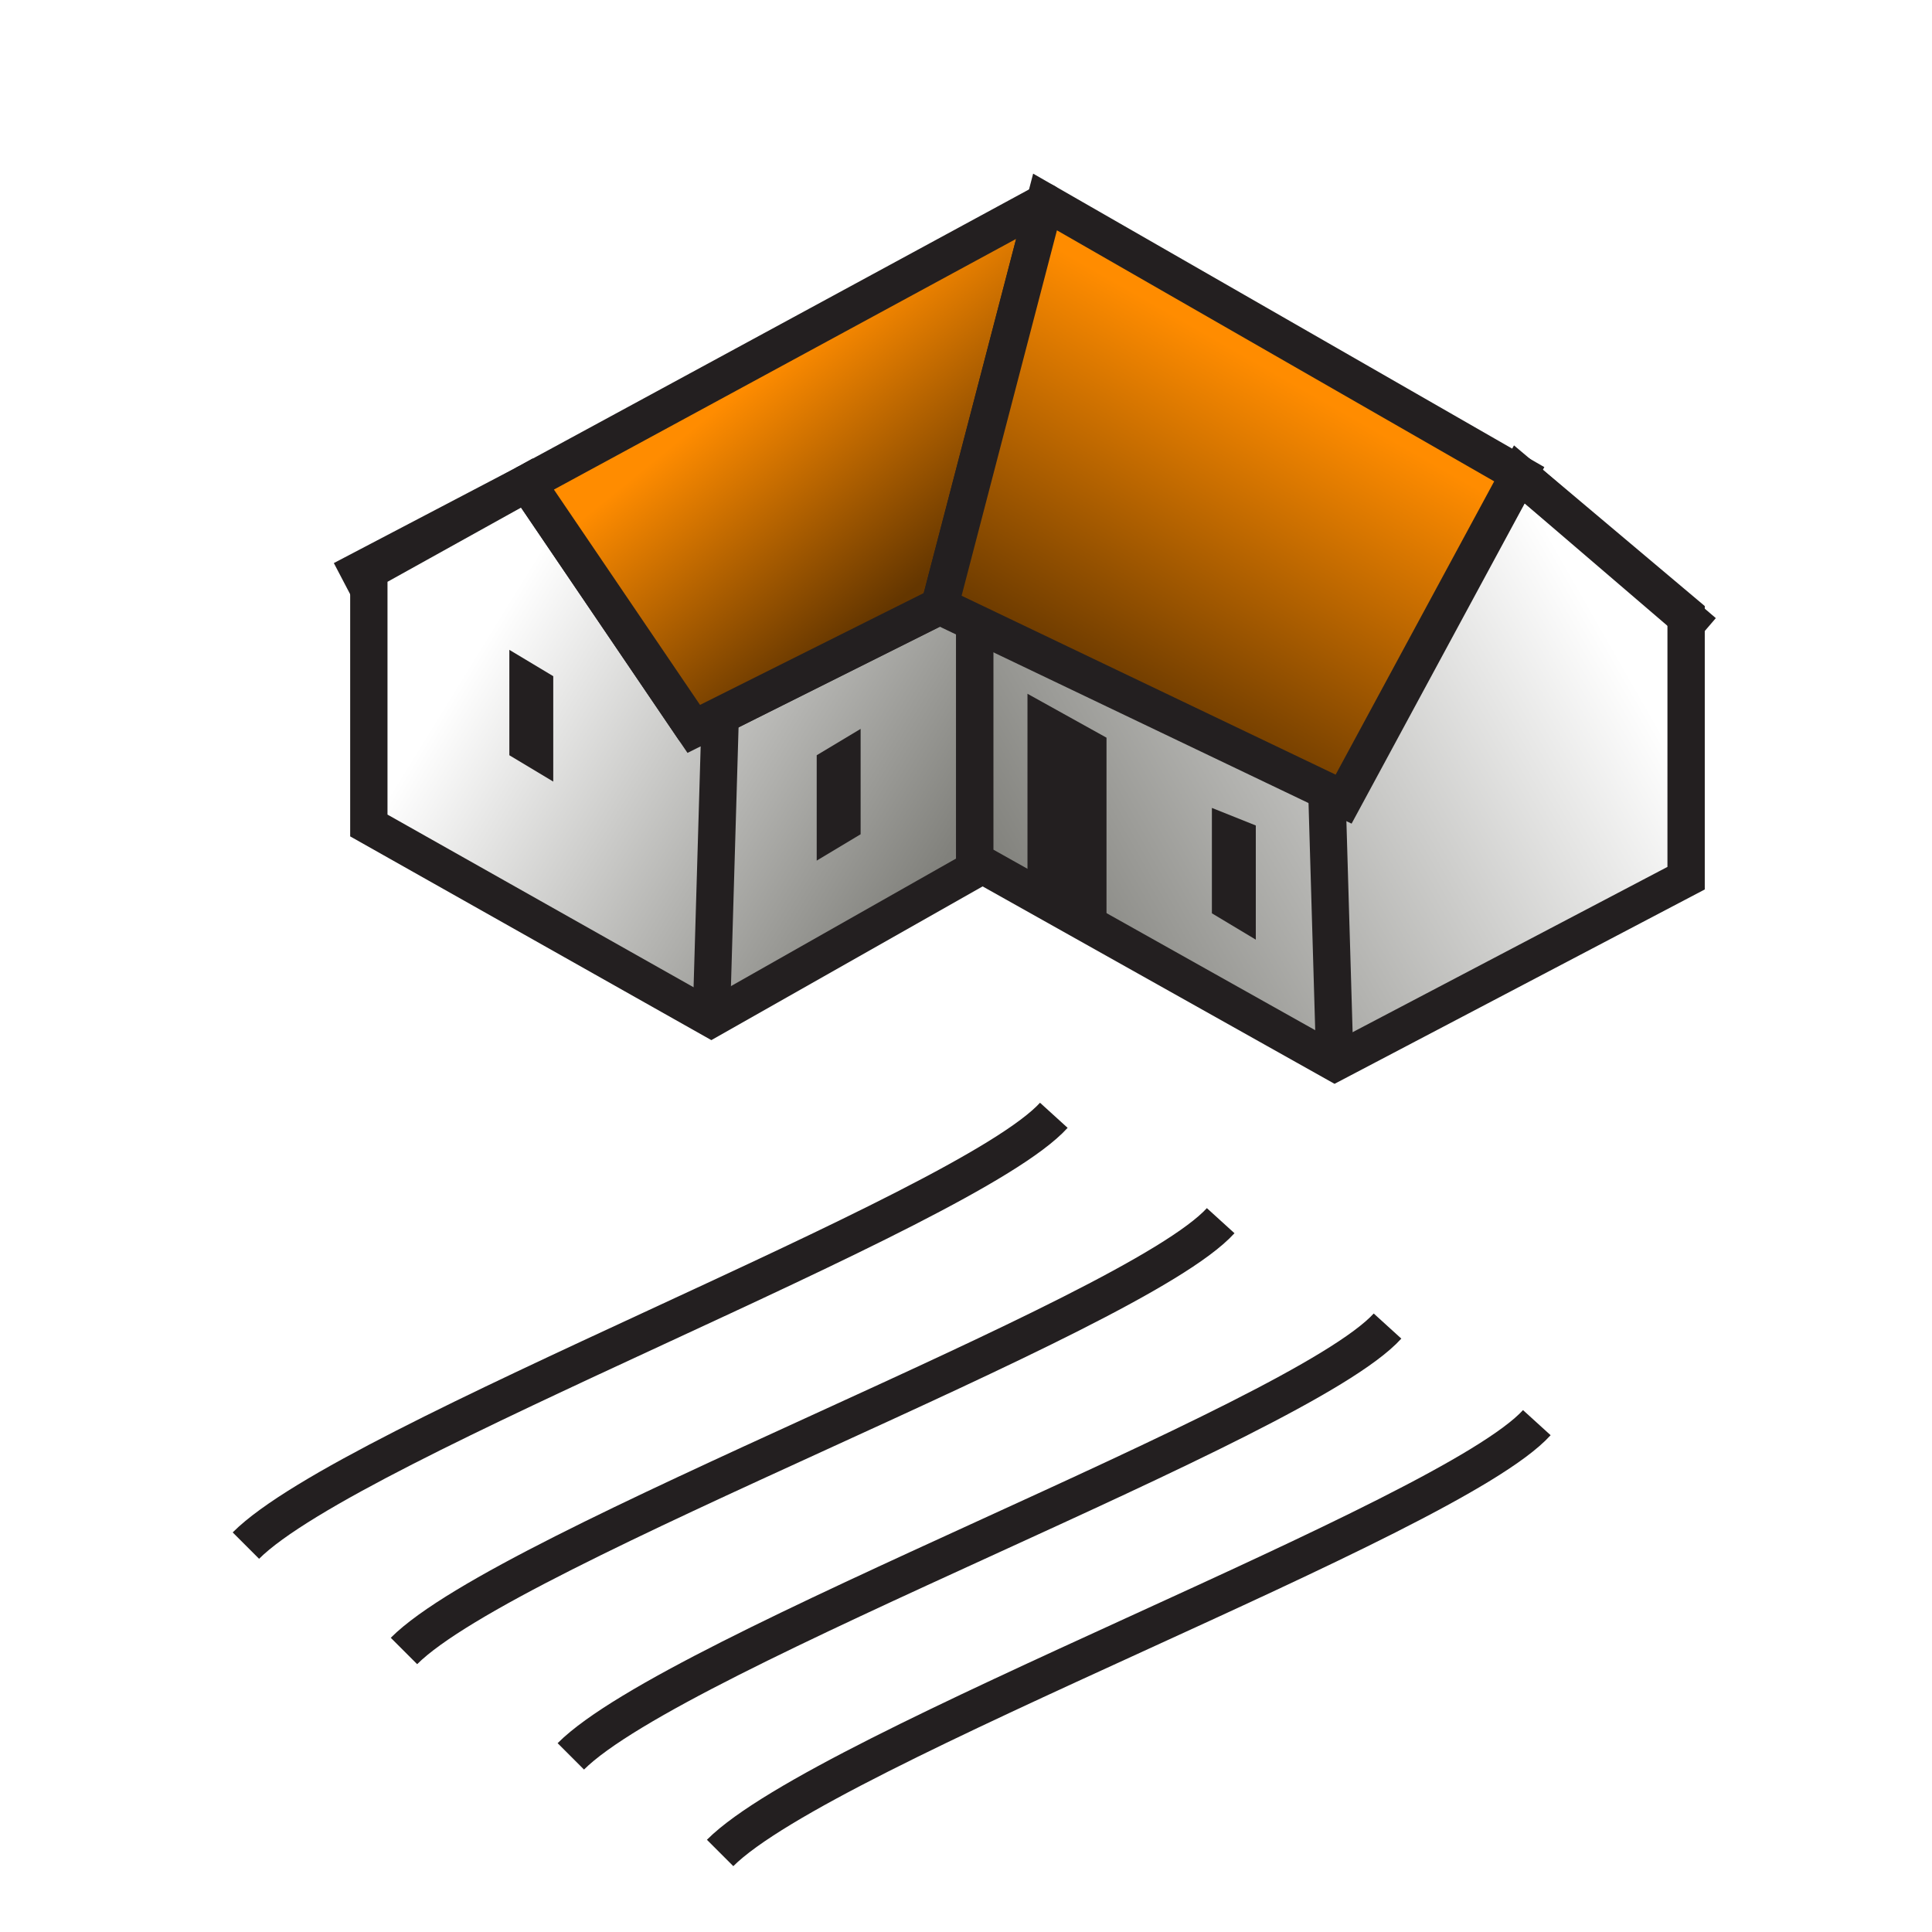
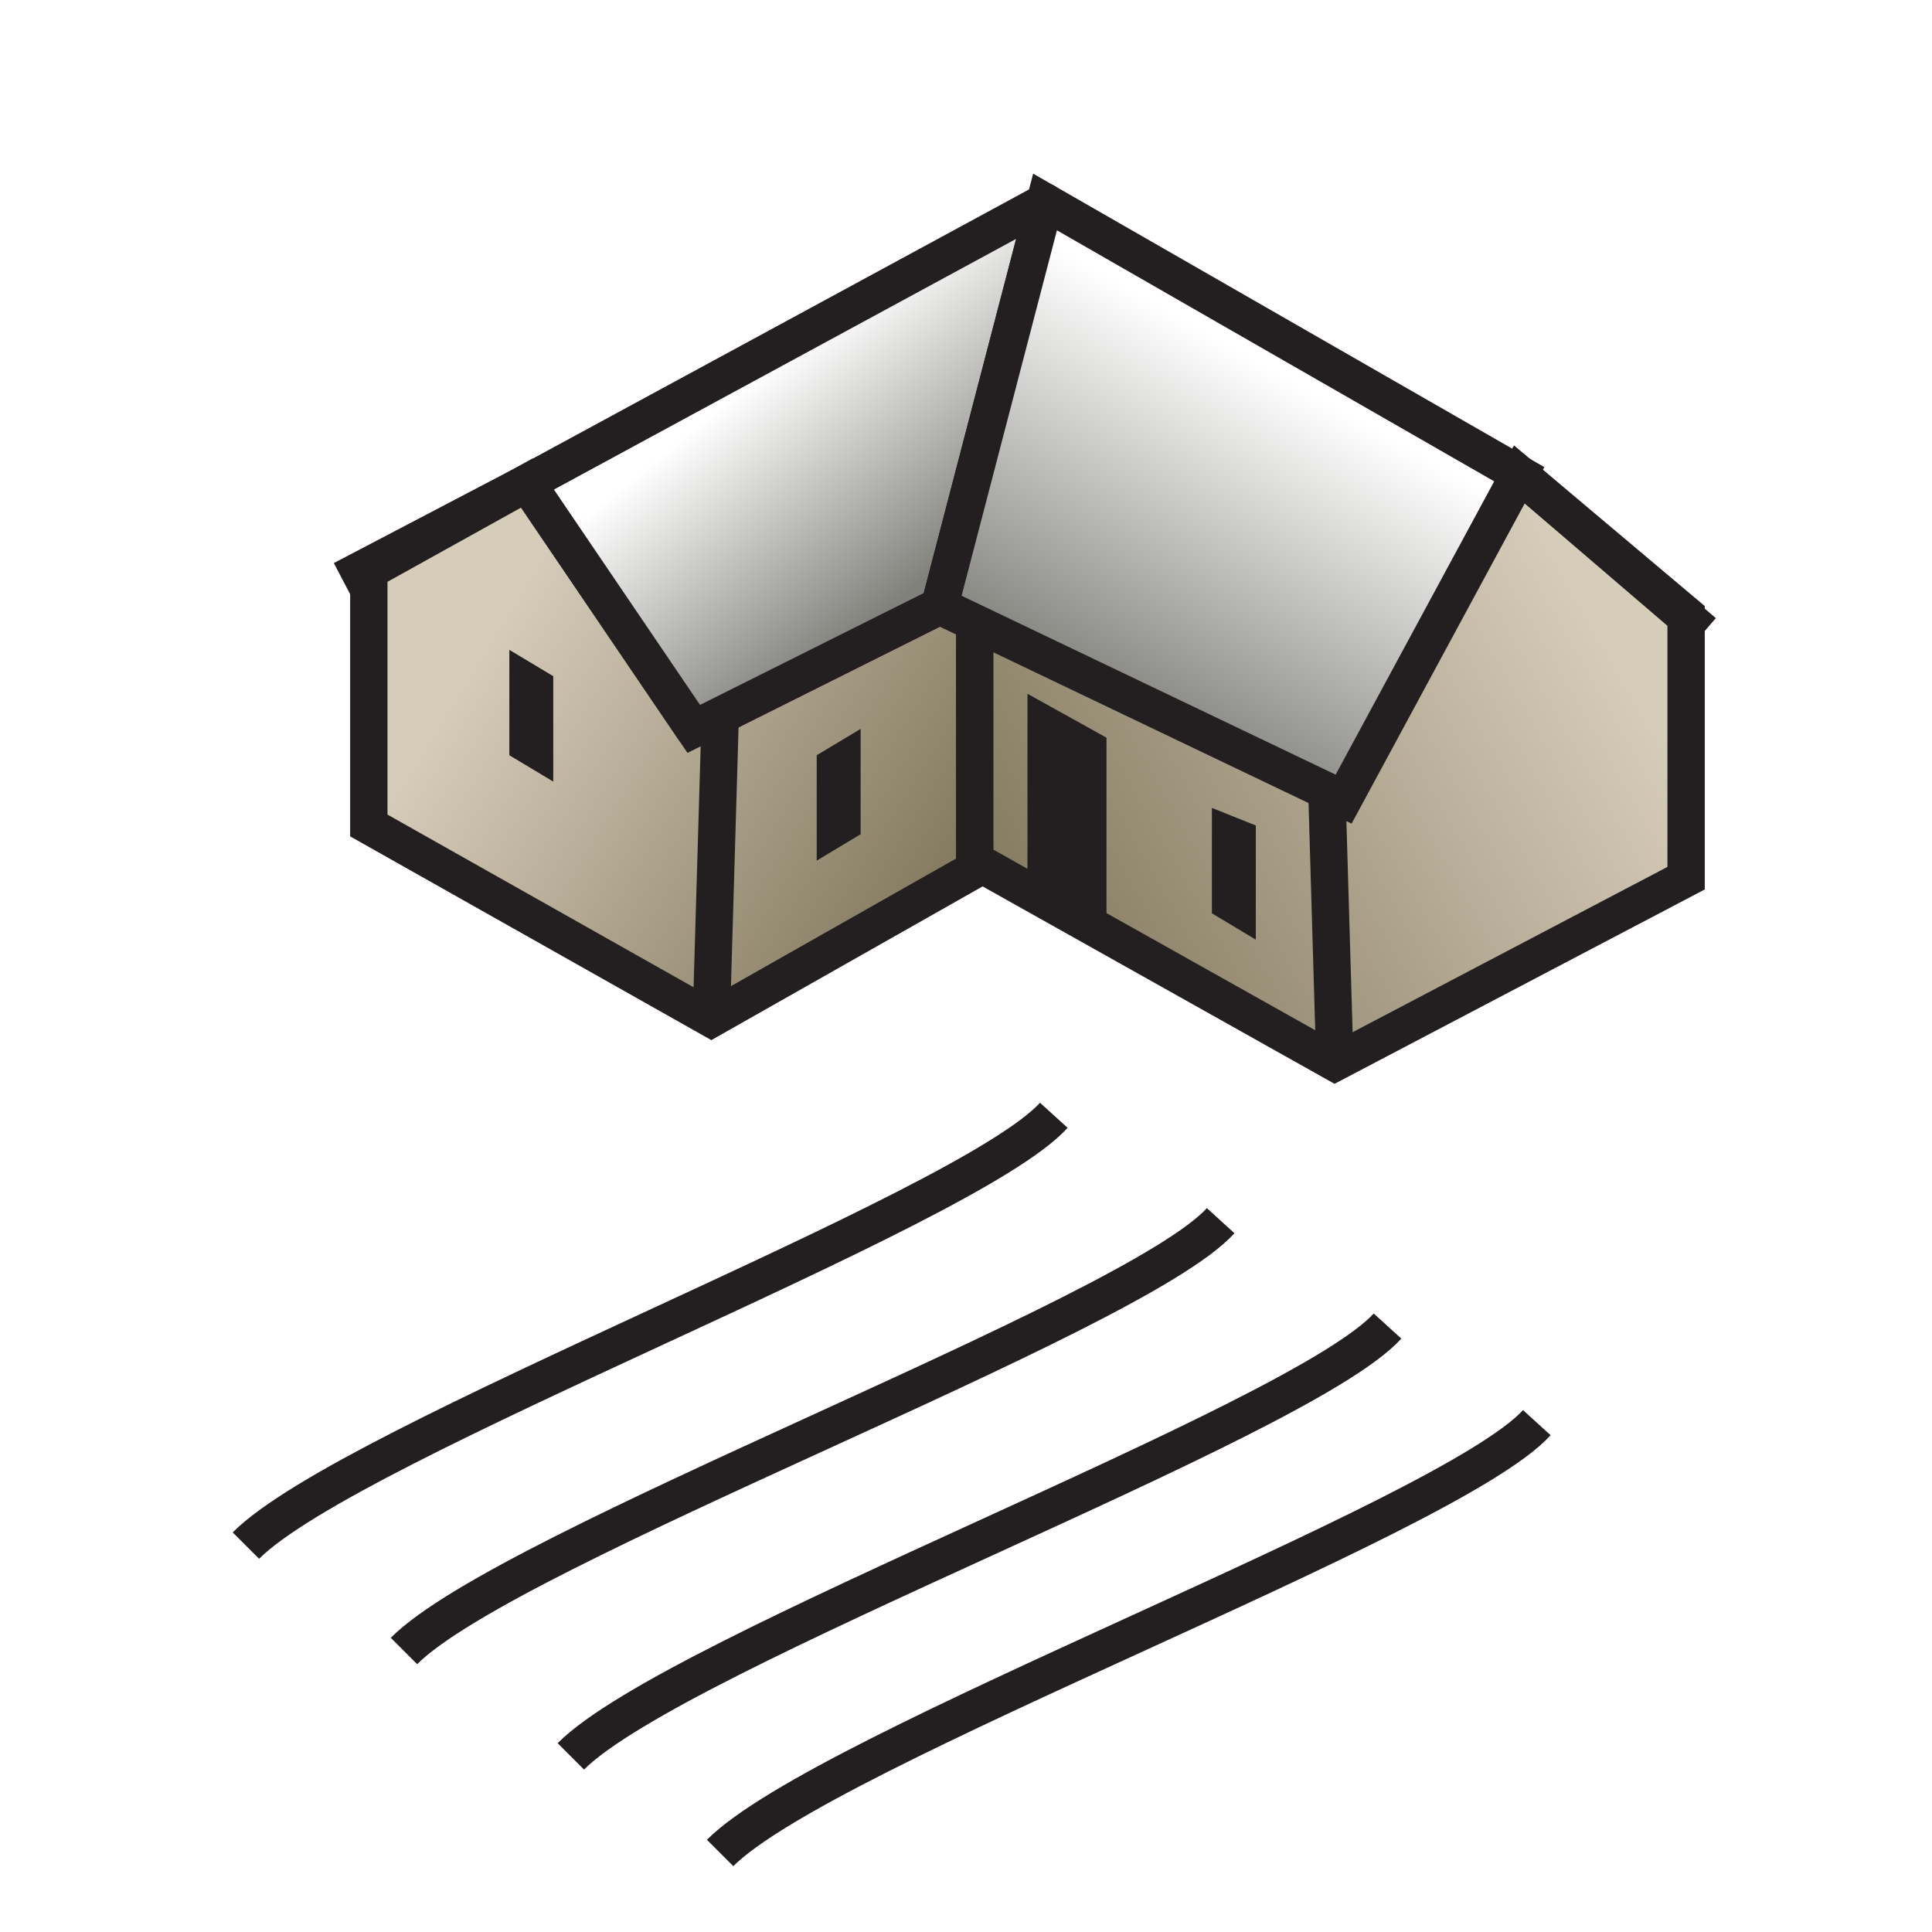
<svg xmlns="http://www.w3.org/2000/svg" version="1.1" id="Calque_1" x="0px" y="0px" viewBox="0 0 22 22" style="enable-background:new 0 0 22 22;" xml:space="preserve">
  <style type="text/css">
	.st0{fill:url(#SVGID_1_);stroke:#231F20;stroke-width:0.425;stroke-miterlimit:10;}
	.st1{fill:none;stroke:#231F20;stroke-width:0.425;stroke-miterlimit:10;}
	.st2{fill:#231F20;}
	.st3{fill:url(#SVGID_2_);stroke:#231F20;stroke-width:0.425;stroke-linecap:round;stroke-linejoin:round;}
	.st4{fill:url(#SVGID_3_);stroke:#231F20;stroke-width:0.425;stroke-miterlimit:10;}
	.st5{fill:url(#SVGID_4_);stroke:#231F20;stroke-width:0.425;stroke-linecap:round;}
	.st6{fill:none;stroke:#231F20;stroke-width:0.425;}
</style>
  <g>
    <g>
      <linearGradient id="SVGID_1_" gradientUnits="userSpaceOnUse" x1="5.752" y1="6.904" x2="10.678" y2="9.941">
-         <stop offset="0" style="stop-color:#FFFFFF" />
-         <stop offset="1" style="stop-color:#81817C" />
+         <stop offset="0" style="stop-color:#D6CCBA" />
+         <stop offset="1" style="stop-color:#867C62" />
      </linearGradient>
      <polygon class="st0" points="4.2,9.4 8.1,11.6 11.1,9.9 11.1,6.7 7.9,8.3 6,5.5 4.2,6.5   " />
      <line class="st1" x1="6" y1="5.5" x2="3.9" y2="6.6" />
      <line class="st1" x1="8.2" y1="8.2" x2="8.1" y2="11.6" />
    </g>
    <polygon class="st2" points="6.3,8.9 5.8,8.6 5.8,7.4 6.3,7.7  " />
    <polygon class="st2" points="9.3,9.8 9.8,9.5 9.8,8.3 9.3,8.6  " />
    <linearGradient id="SVGID_2_" gradientUnits="userSpaceOnUse" x1="8.898" y1="4.059" x2="10.791" y2="6.387">
-       <stop offset="0" style="stop-color:#FF8C00" />
-       <stop offset="1" style="stop-color:#643600" />
+       <stop offset="0" style="stop-color:#FFFFFF" />
+       <stop offset="1" style="stop-color:#81817C" />
    </linearGradient>
    <polygon class="st3" points="6,5.5 7.9,8.3 10.7,6.9 11.9,2.3  " />
    <g>
      <linearGradient id="SVGID_3_" gradientUnits="userSpaceOnUse" x1="-110.692" y1="6.699" x2="-104.3" y2="10.35" gradientTransform="matrix(-1 0 0 1 -92.6976 0)">
-         <stop offset="0" style="stop-color:#FFFFFF" />
-         <stop offset="1" style="stop-color:#81817C" />
+         <stop offset="0" style="stop-color:#D6CCBA" />
+         <stop offset="1" style="stop-color:#867C62" />
      </linearGradient>
      <polygon class="st4" points="19.2,10 15.2,12.1 11.1,9.8 11.1,6.7 15.4,8.8 17.3,5.4 19.2,7   " />
      <polygon class="st2" points="14.3,10.7 13.8,10.4 13.8,9.2 14.3,9.4   " />
      <line class="st1" x1="17.3" y1="5.4" x2="19.4" y2="7.2" />
      <line class="st1" x1="15.1" y1="8.7" x2="15.2" y2="12.1" />
      <linearGradient id="SVGID_4_" gradientUnits="userSpaceOnUse" x1="-107.119" y1="4.184" x2="-105.005" y2="7.885" gradientTransform="matrix(-1 0 0 1 -92.6976 0)">
-         <stop offset="0" style="stop-color:#FF8C00" />
-         <stop offset="1" style="stop-color:#643600" />
+         <stop offset="0" style="stop-color:#FFFFFF" />
+         <stop offset="1" style="stop-color:#81817C" />
      </linearGradient>
      <polygon class="st5" points="17.3,5.4 15.3,9.1 10.7,6.9 11.9,2.3   " />
    </g>
    <polygon class="st2" points="12.6,10.7 11.7,10.2 11.7,7.9 12.6,8.4  " />
  </g>
  <path class="st6" d="M2.8,17.6C4,16.4,11,13.8,12,12.7" />
  <path class="st6" d="M4.6,18.8c1.2-1.2,8.3-3.8,9.3-4.9" />
  <path class="st6" d="M6.5,20c1.2-1.2,8.3-3.8,9.3-4.9" />
  <path class="st6" d="M8.2,21.1c1.2-1.2,8.3-3.8,9.3-4.9" />
</svg>
